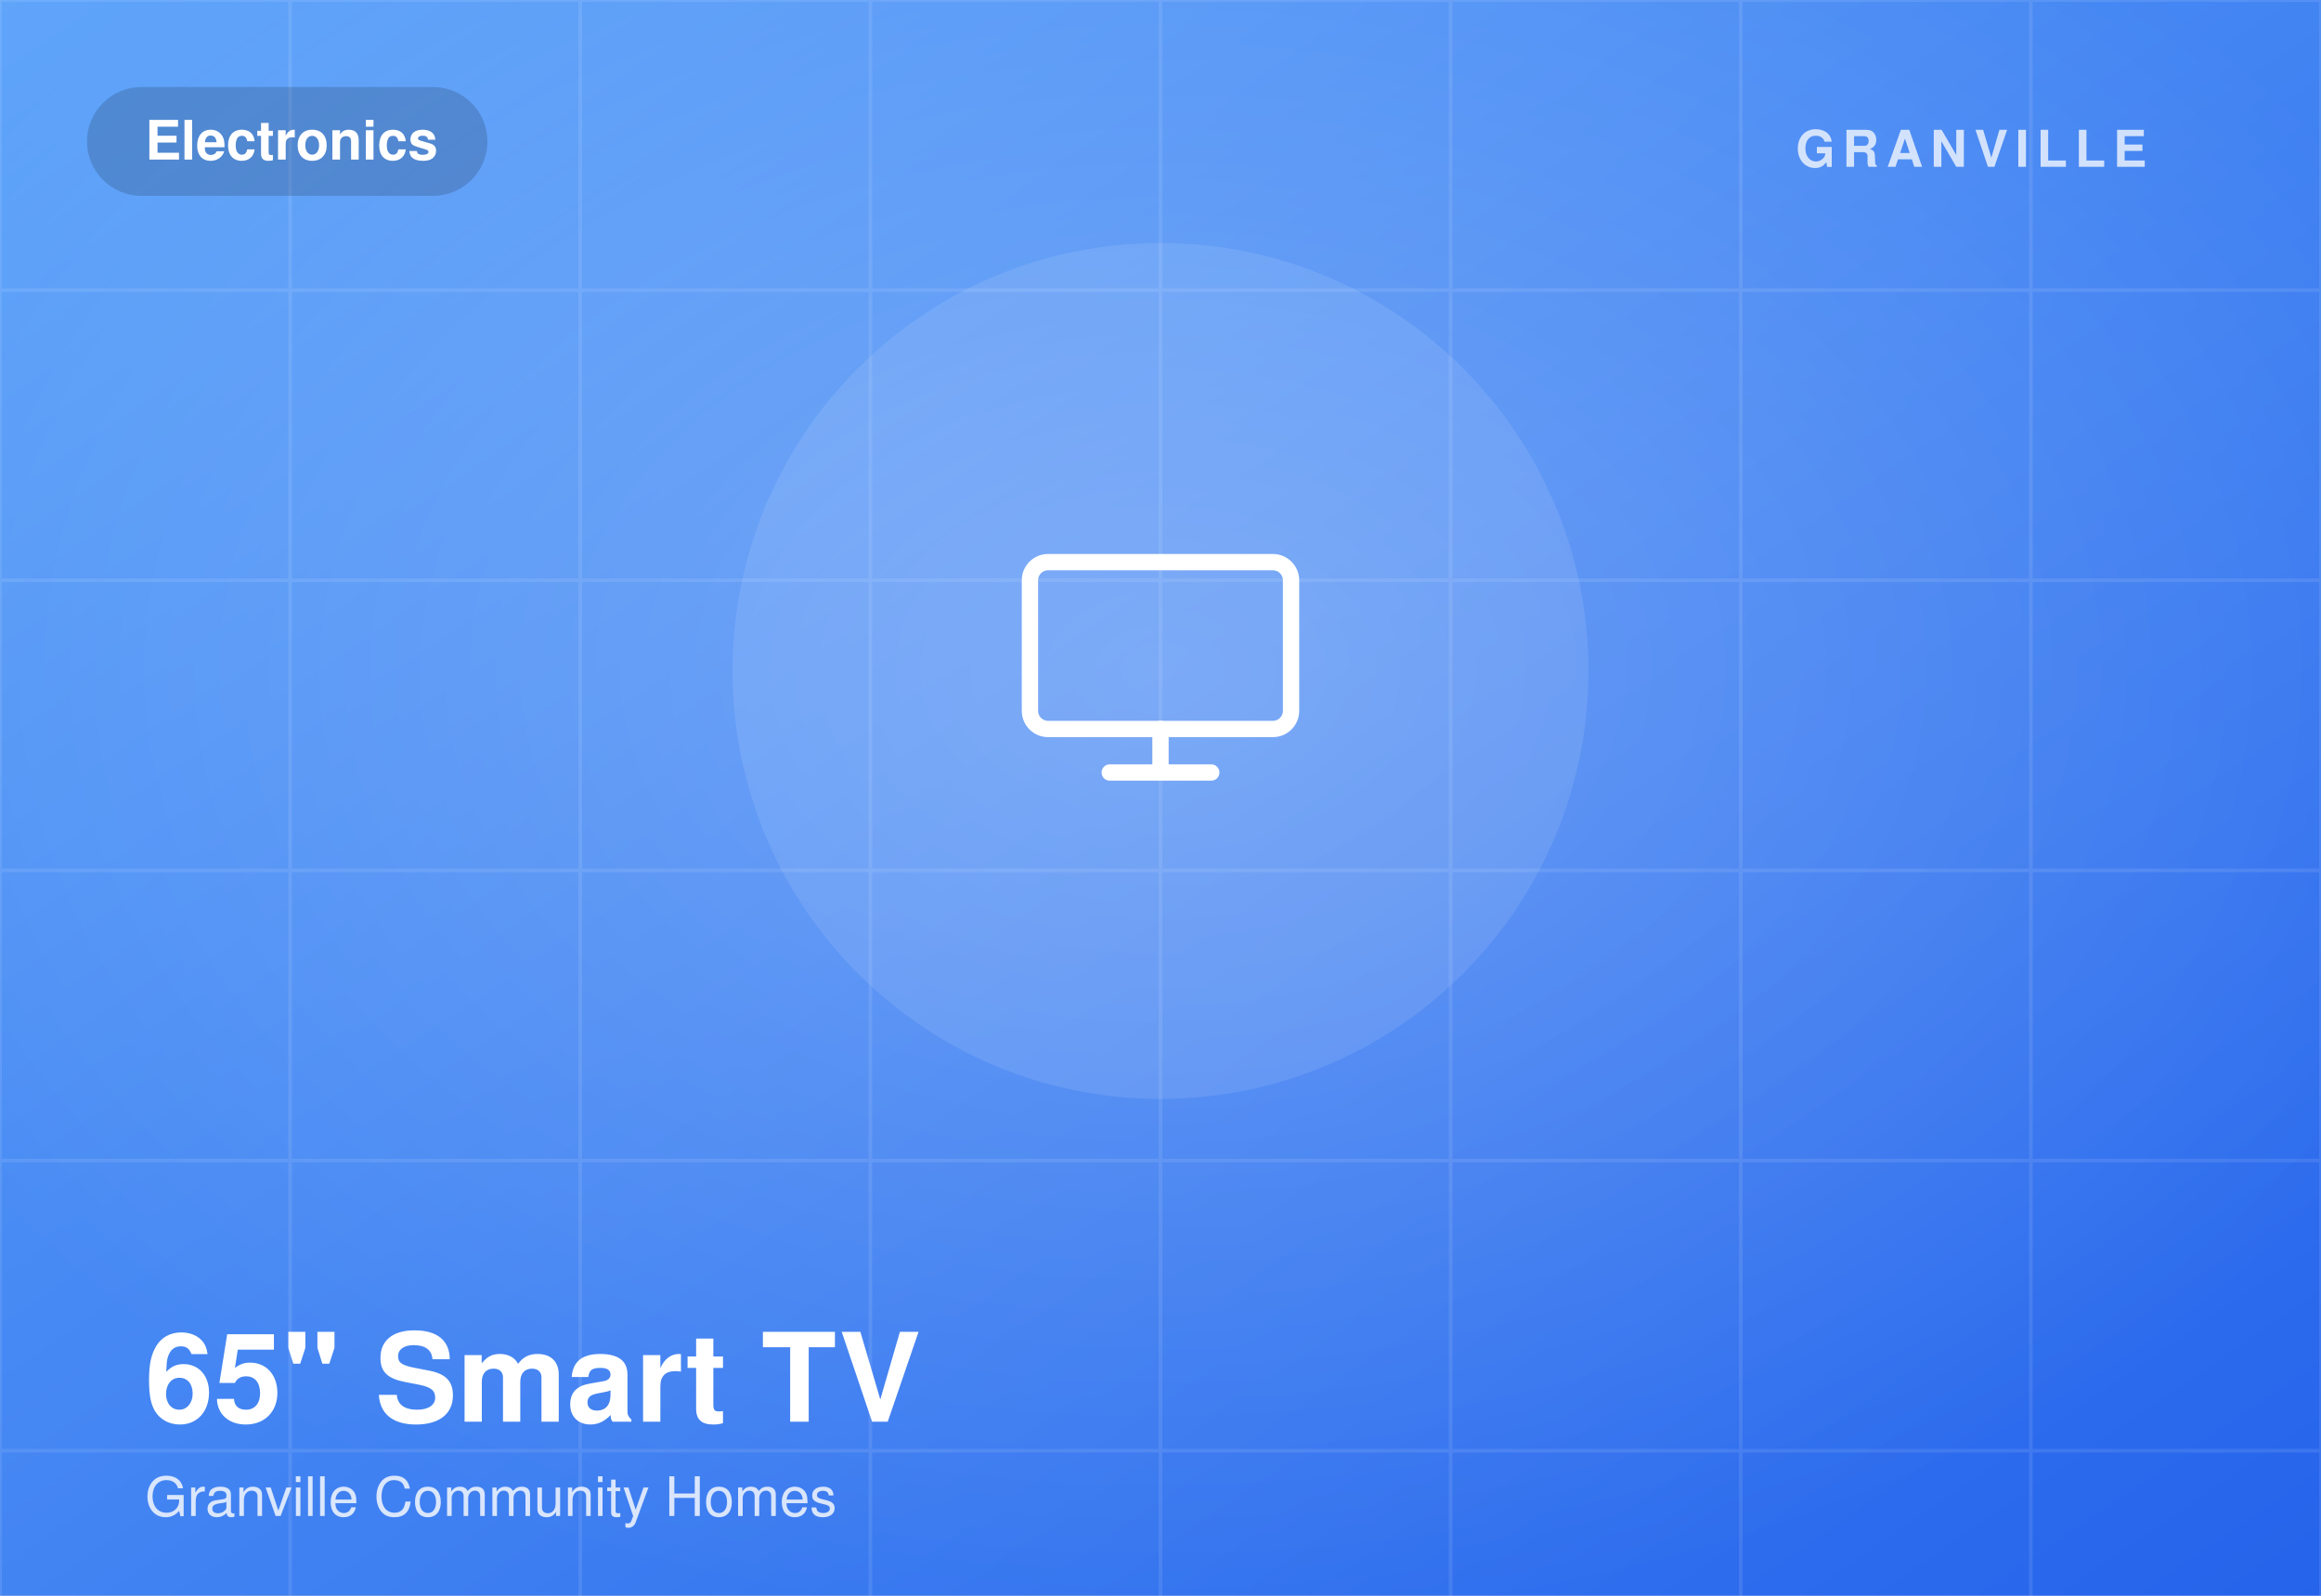
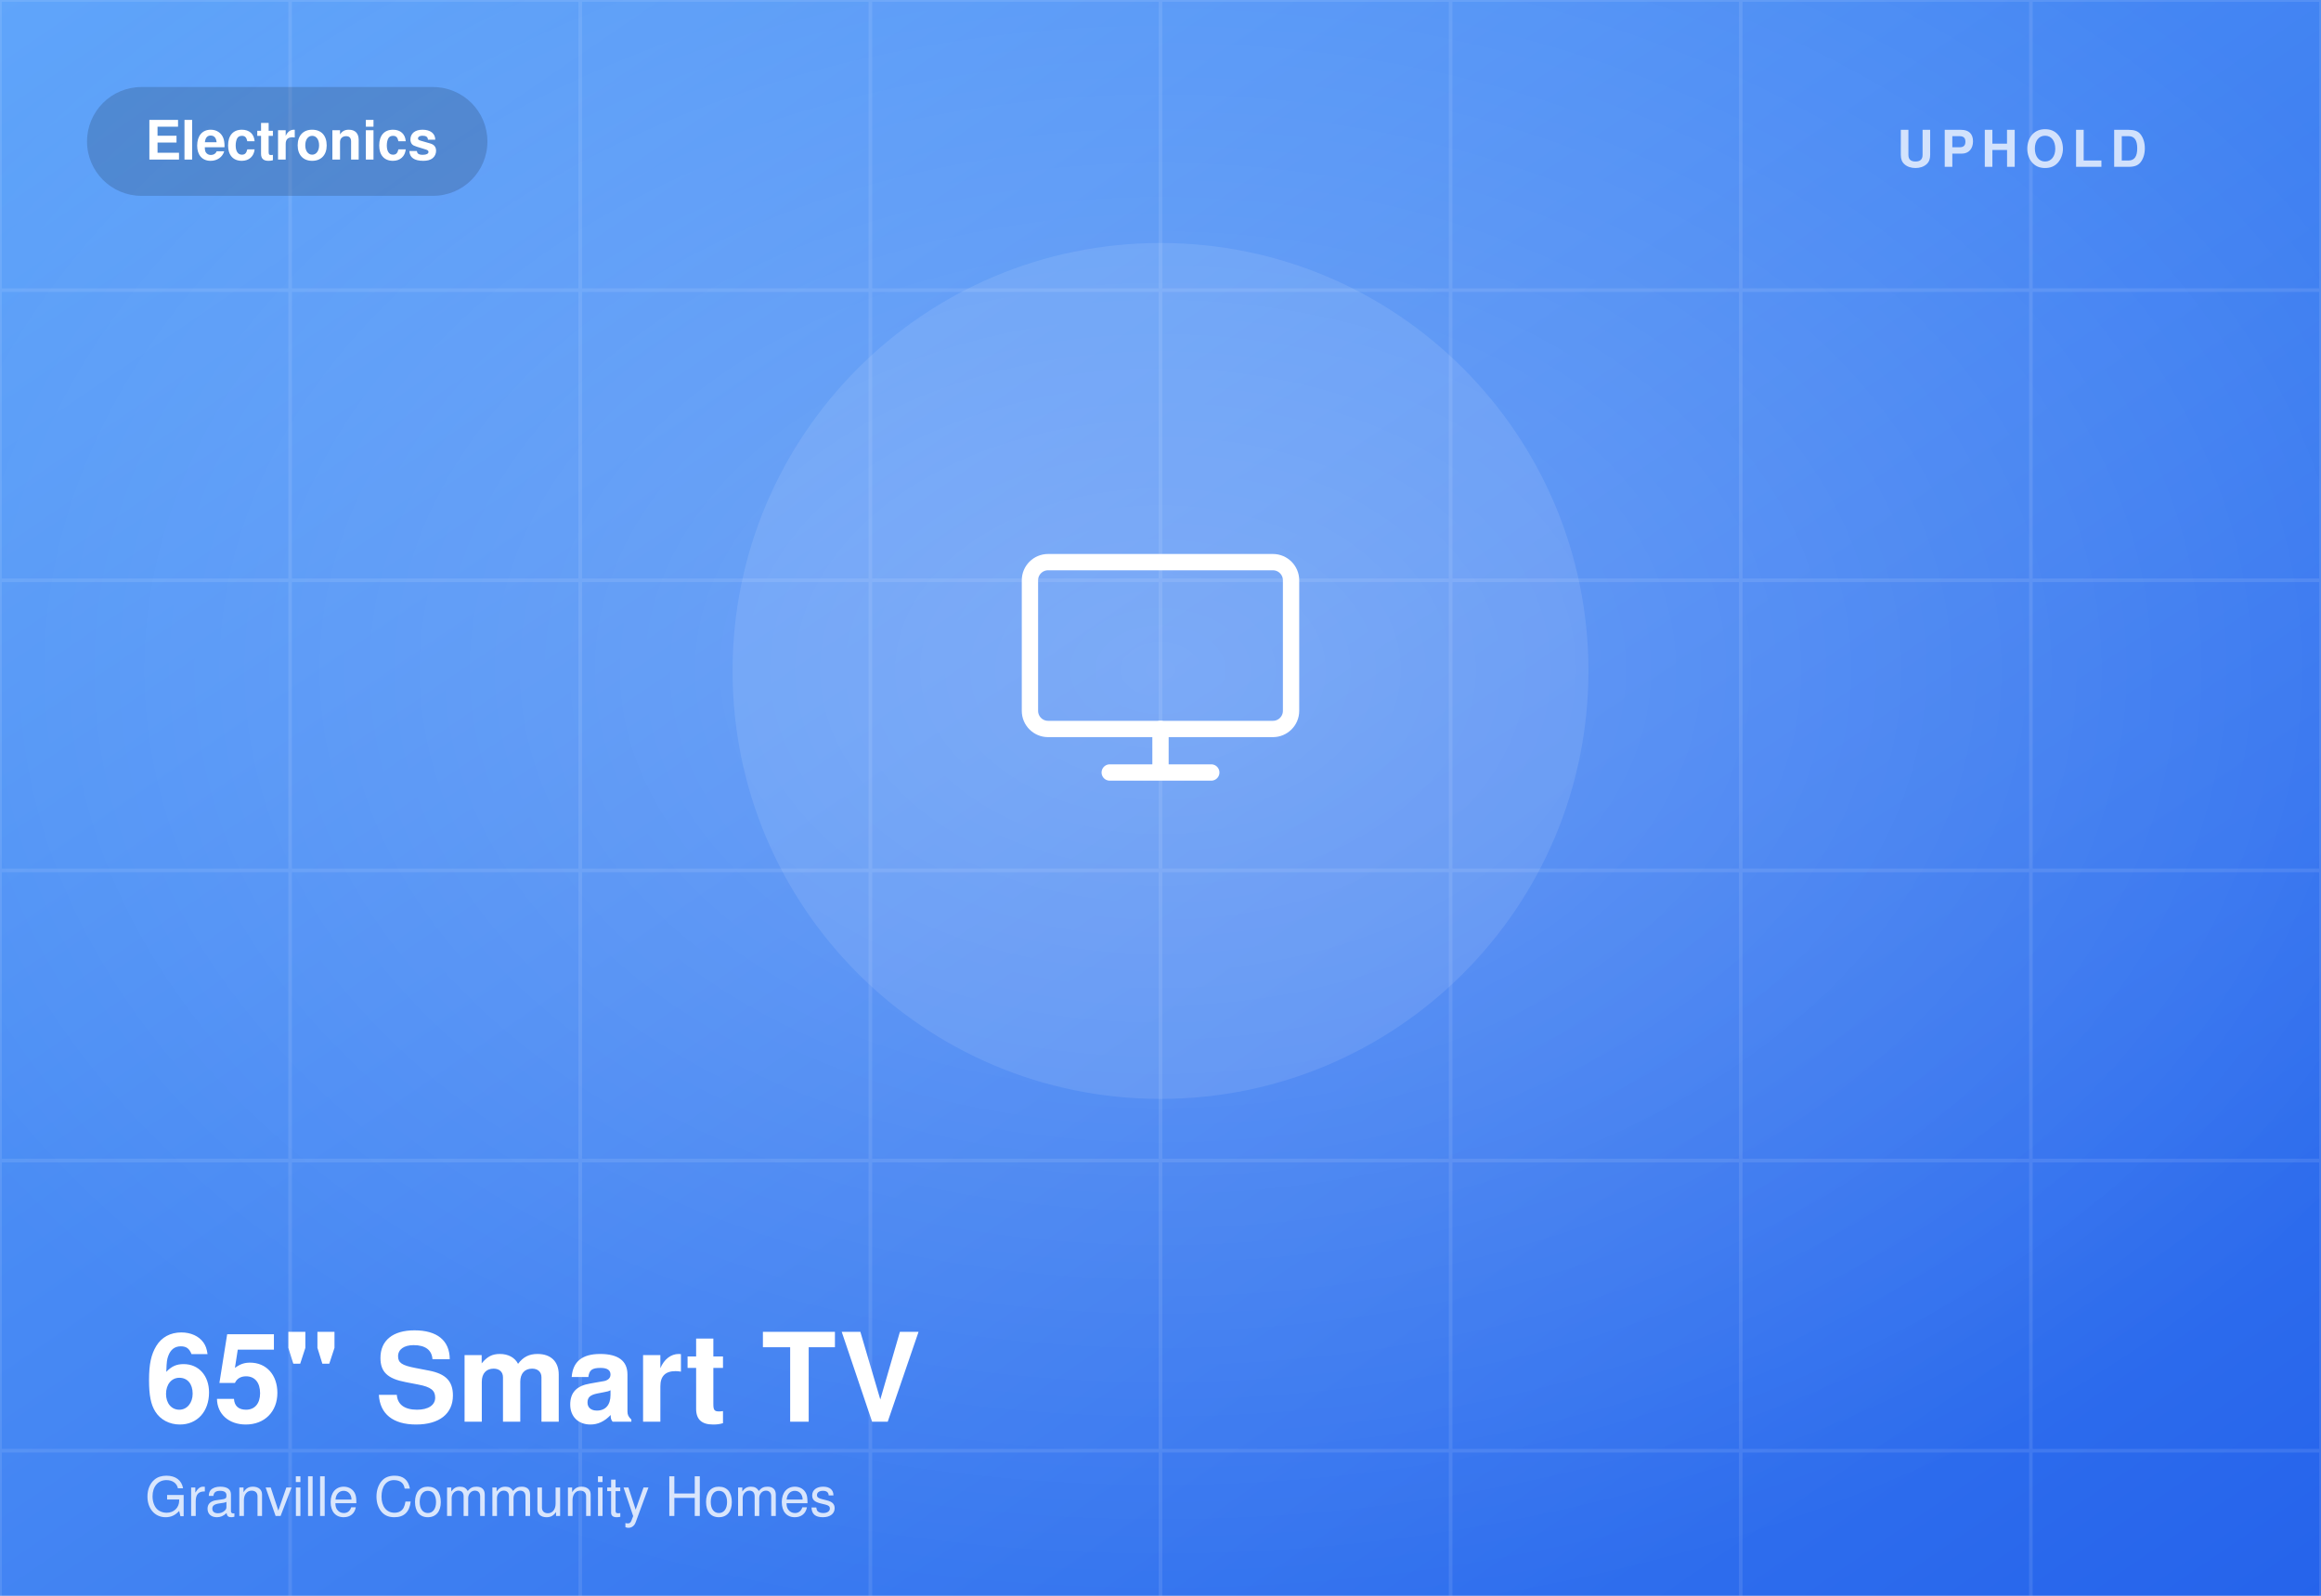
<svg xmlns="http://www.w3.org/2000/svg" viewBox="0 0 640 440" width="640" height="440" role="img" aria-label="65&quot; Smart TV">
  <defs>
    <linearGradient id="g" x1="0" y1="0" x2="1" y2="1">
      <stop offset="0" stop-color="#60A5FA" />
      <stop offset="1" stop-color="#2563EB" />
    </linearGradient>
    <radialGradient id="spot" cx="0.5" cy="0.42" r="0.6">
      <stop offset="0" stop-color="#ffffff" stop-opacity="0.22" />
      <stop offset="1" stop-color="#ffffff" stop-opacity="0" />
    </radialGradient>
  </defs>
  <rect width="640" height="440" fill="url(#g)" />
  <rect width="640" height="440" fill="url(#spot)" />
  <g opacity="0.10" fill="none" stroke="#fff" stroke-width="1">
    <line x1="0" y1="0" x2="0" y2="440" />
    <line x1="80" y1="0" x2="80" y2="440" />
    <line x1="160" y1="0" x2="160" y2="440" />
    <line x1="240" y1="0" x2="240" y2="440" />
    <line x1="320" y1="0" x2="320" y2="440" />
    <line x1="400" y1="0" x2="400" y2="440" />
    <line x1="480" y1="0" x2="480" y2="440" />
    <line x1="560" y1="0" x2="560" y2="440" />
    <line x1="640" y1="0" x2="640" y2="440" />
    <line x1="0" y1="0" x2="640" y2="0" />
    <line x1="0" y1="80" x2="640" y2="80" />
    <line x1="0" y1="160" x2="640" y2="160" />
    <line x1="0" y1="240" x2="640" y2="240" />
    <line x1="0" y1="320" x2="640" y2="320" />
    <line x1="0" y1="400" x2="640" y2="400" />
  </g>
  <circle cx="320" cy="185" r="118" fill="#fff" opacity="0.10" />
  <g transform="translate(260,125) scale(1.0)">
    <g fill="none" stroke="#fff" stroke-width="4.5" stroke-linecap="round" stroke-linejoin="round">
      <rect x="24" y="30" width="72" height="46" rx="5" />
      <path d="M46 88h28M60 76v12" />
    </g>
  </g>
  <rect x="24" y="24" width="110.4" height="30" rx="15" fill="#000" opacity="0.16" />
  <text x="40" y="44" font-family="Segoe UI, Helvetica, Arial, sans-serif" font-size="15" font-weight="600" fill="#fff">Electronics</text>
-   <text x="592" y="46" text-anchor="end" font-family="Segoe UI, Helvetica, Arial, sans-serif" font-size="14" font-weight="700" letter-spacing="2" fill="#fff" opacity="0.75">GRANVILLE</text>
+   <text x="592" y="46" text-anchor="end" font-family="Segoe UI, Helvetica, Arial, sans-serif" font-size="14" font-weight="700" letter-spacing="2" fill="#fff" opacity="0.75">UPHOLD</text>
  <text x="40" y="392" font-family="Segoe UI, Helvetica, Arial, sans-serif" font-size="34" font-weight="700" fill="#fff">65" Smart TV</text>
  <text x="40" y="418" font-family="Segoe UI, Helvetica, Arial, sans-serif" font-size="15" font-weight="500" fill="#fff" opacity="0.8">Granville Community Homes</text>
</svg>
